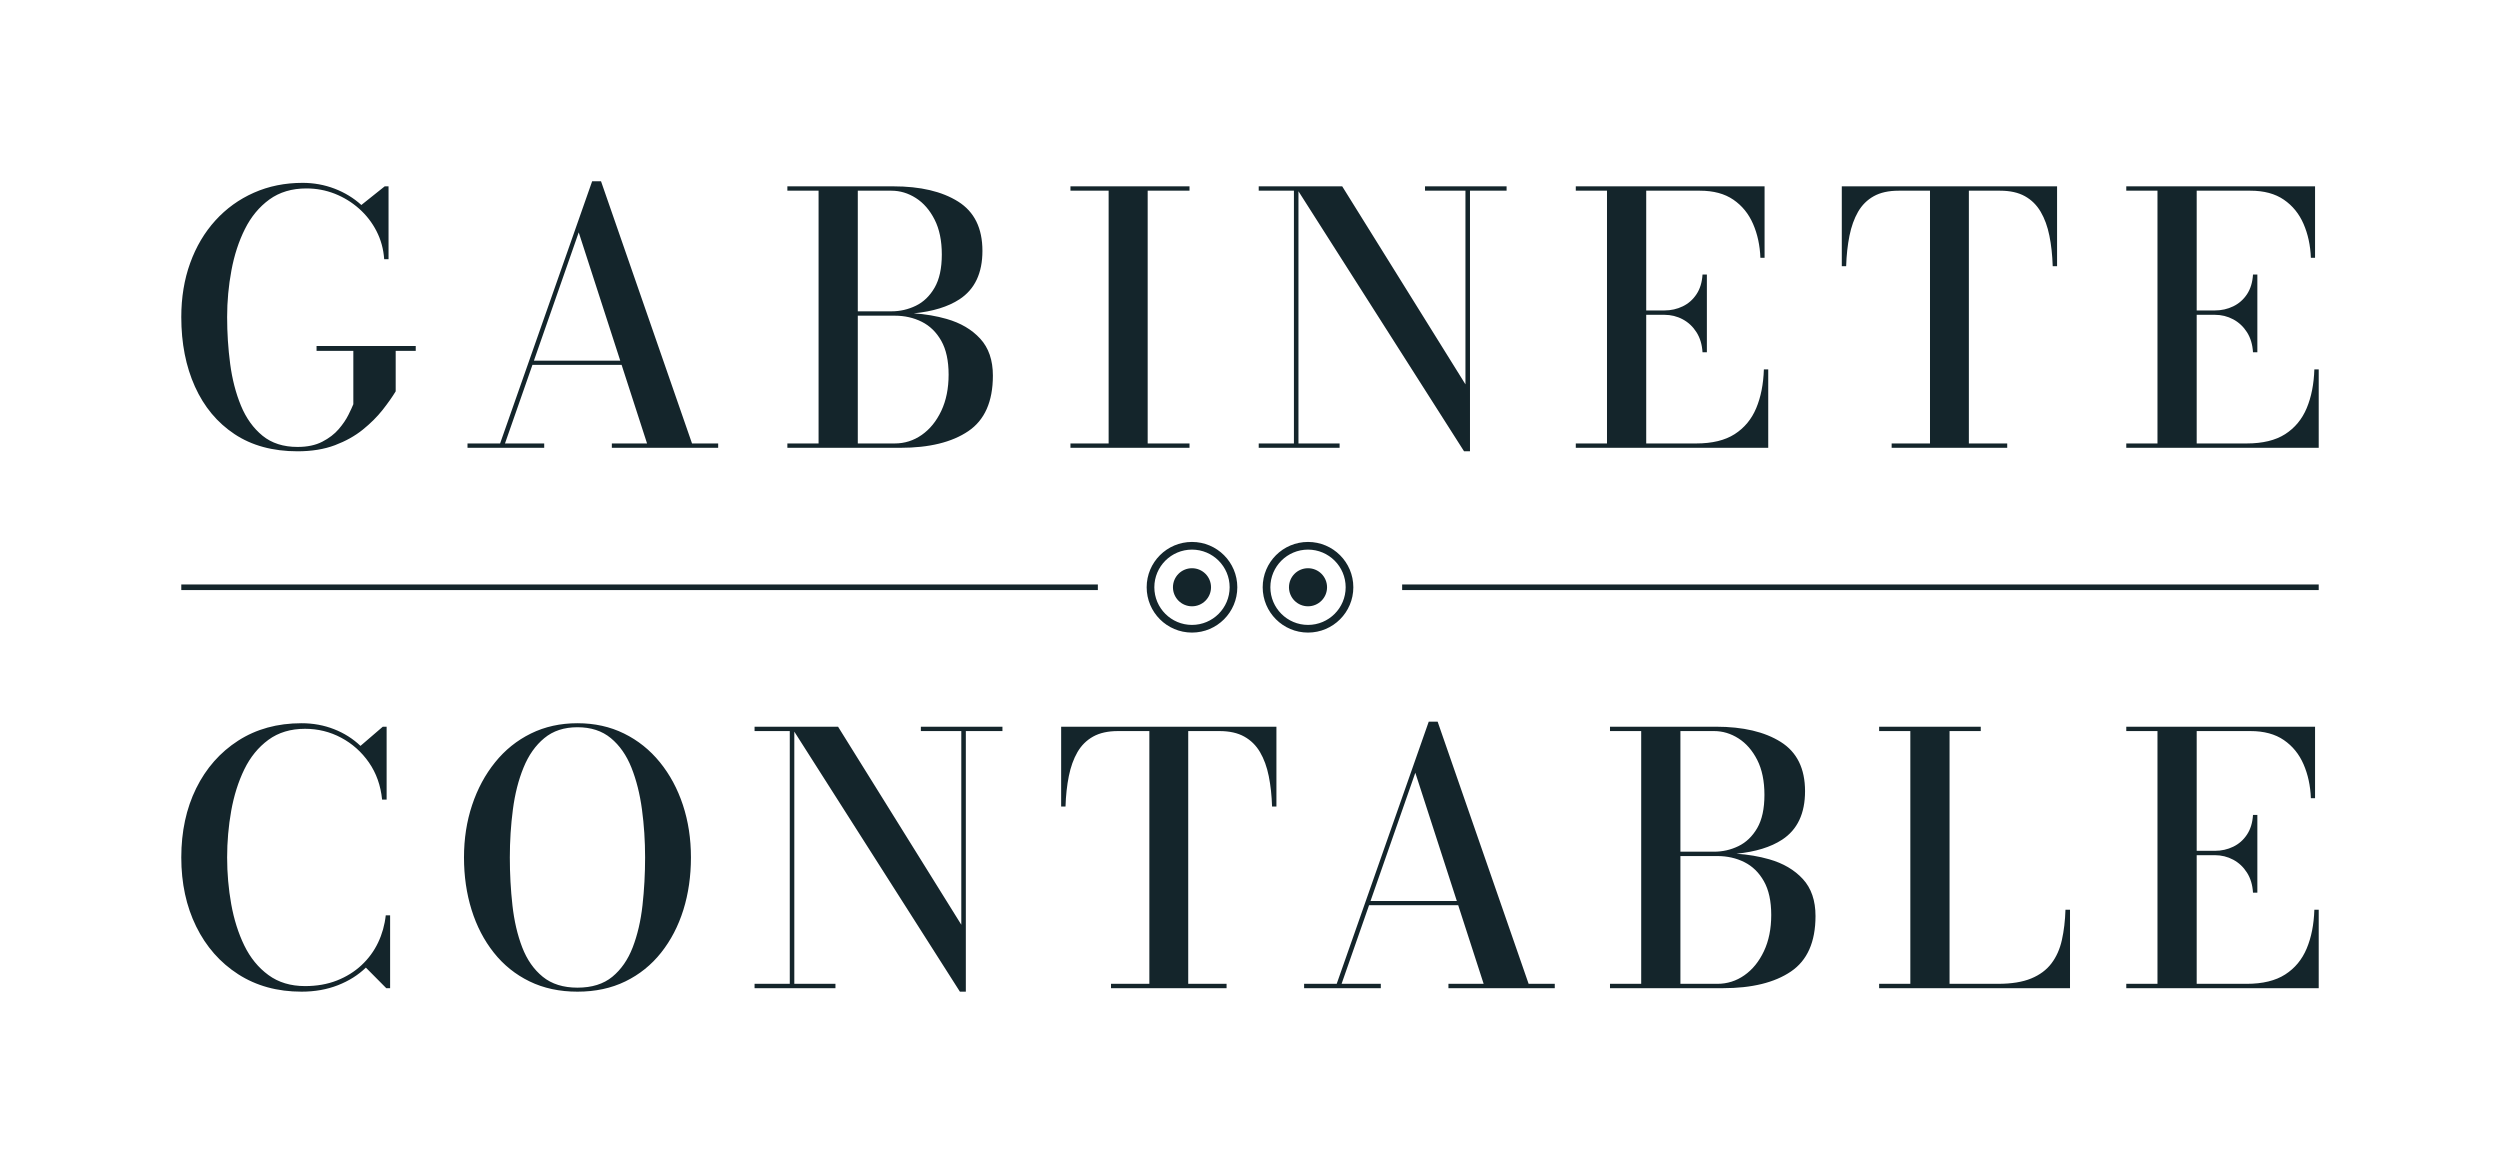
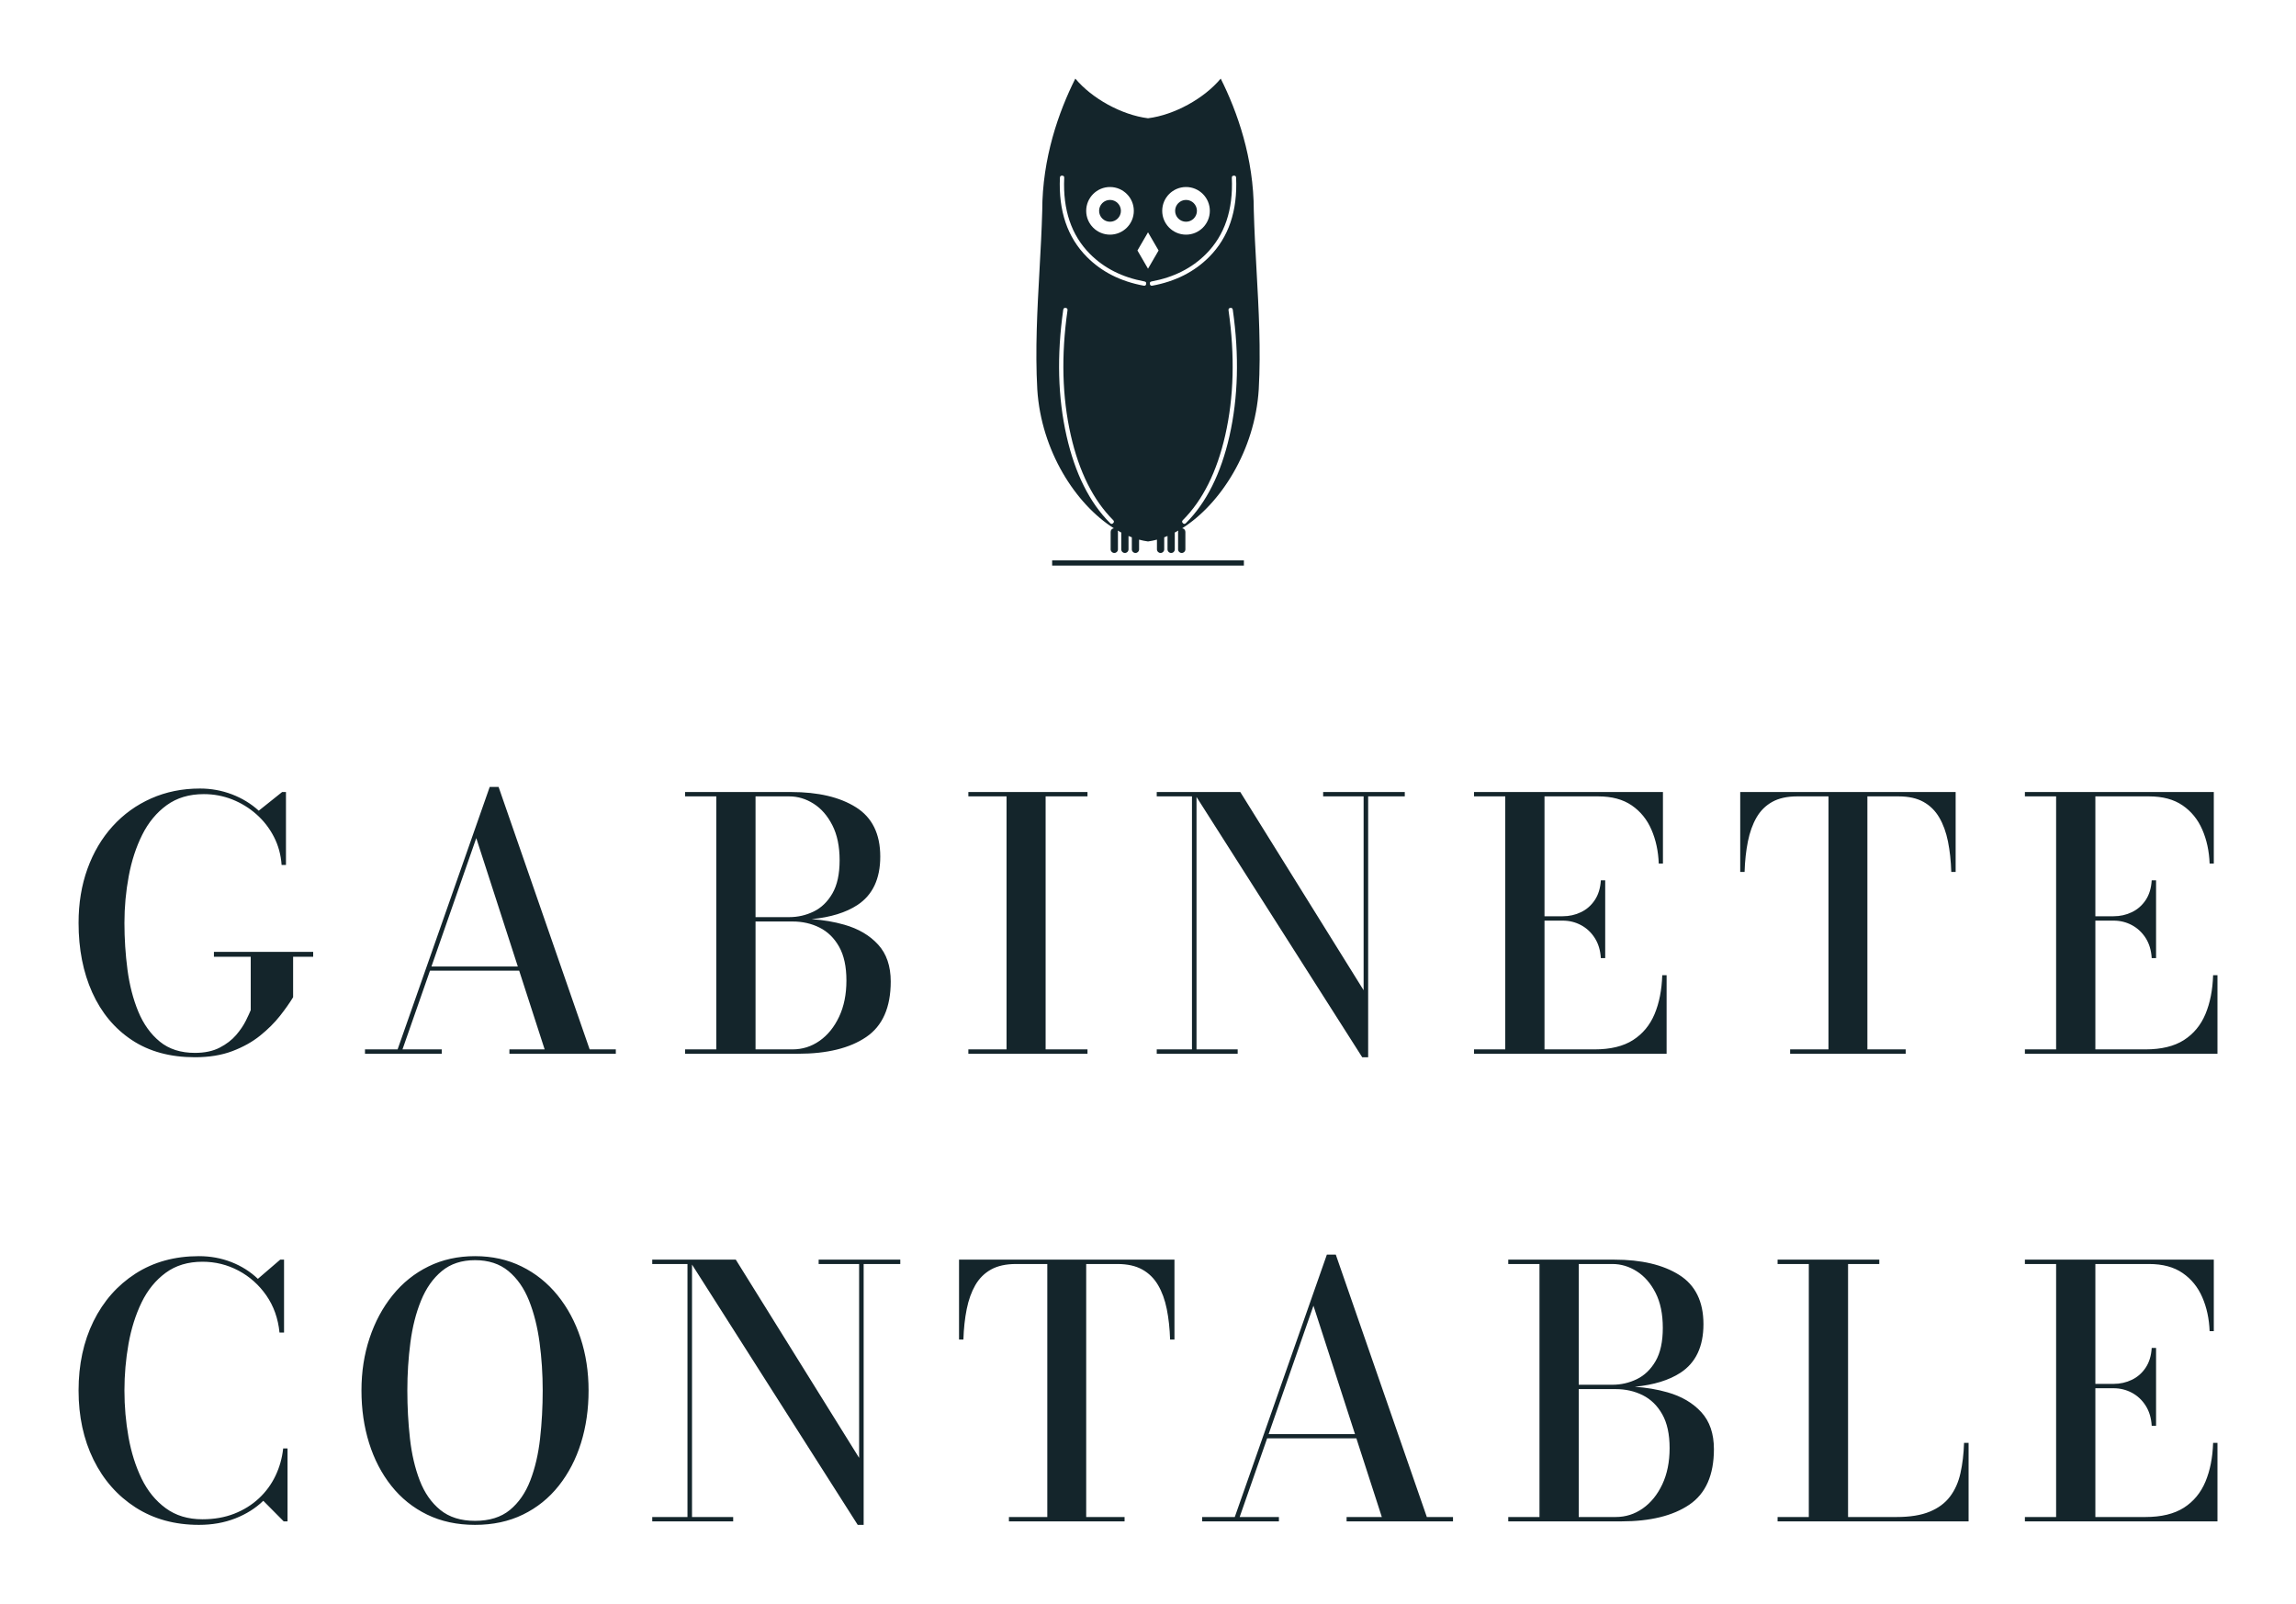
- <svg xmlns="http://www.w3.org/2000/svg" viewBox="-52.00 -128.45 717.10 336.45">
-   <path fill="#14252B" d="M113.64 156Q105.94 156 99.89 153.05Q93.84 150.1 89.64 144.8Q85.44 139.5 83.27 132.53Q81.09 125.55 81.09 117.5Q81.09 109.45 83.42 102.47Q85.74 95.5 90.02 90.2Q94.29 84.9 100.29 81.95Q106.29 79 113.64 79Q120.99 79 126.99 81.95Q132.99 84.9 137.29 90.2Q141.59 95.5 143.89 102.47Q146.19 109.45 146.19 117.5Q146.19 125.55 144.02 132.53Q141.84 139.5 137.64 144.8Q133.44 150.1 127.39 153.05Q121.34 156 113.64 156ZM409.81 155V153.75H418.76V81.25H409.81V80H440.21Q451.86 80 458.81 84.38Q465.76 88.75 465.76 98.5Q465.76 108.1 459.19 112.4Q454.27 115.62 446.08 116.43Q451.11 116.77 455.49 118.03Q461.51 119.75 465.14 123.7Q468.76 127.65 468.76 134.3Q468.76 145.45 461.71 150.22Q454.66 155 442.21 155ZM173.85 0V-1.25H182.8V-73.75H173.85V-75H204.25Q215.9 -75 222.85 -70.62Q229.8 -66.25 229.8 -56.5Q229.8 -46.9 223.22 -42.6Q218.3 -39.38 210.11 -38.57Q215.14 -38.23 219.52 -36.97Q225.55 -35.25 229.17 -31.3Q232.8 -27.35 232.8 -20.7Q232.8 -9.55 225.75 -4.78Q218.7 0 206.25 0ZM113.64 154.85Q119.84 154.85 123.64 151.73Q127.44 148.6 129.49 143.28Q131.54 137.95 132.29 131.25Q133.04 124.55 133.04 117.5Q133.04 110.4 132.14 103.73Q131.24 97.05 129.12 91.73Q126.99 86.4 123.22 83.28Q119.44 80.15 113.64 80.15Q107.89 80.15 104.12 83.28Q100.34 86.4 98.17 91.73Q95.99 97.05 95.12 103.73Q94.24 110.4 94.24 117.5Q94.24 124.55 94.99 131.25Q95.74 137.95 97.79 143.28Q99.84 148.6 103.69 151.73Q107.54 154.85 113.64 154.85ZM120.4 -76.45 146.5 -1.25H154V0H123.5V-1.25H133.6L126.3 -23.8H100.73L92.85 -1.25H104.1V0H82.1V-1.25H91.45L117.85 -76.45ZM360.37 78.55 386.47 153.75H393.97V155H363.47V153.75H373.57L366.27 131.2H340.7L332.82 153.75H344.07V155H322.07V153.75H331.42L357.82 78.55ZM38.8 -29.2H67.25V-27.8H61.5V-16.2Q60.05 -13.8 57.73 -10.85Q55.4 -7.9 52.05 -5.2Q48.7 -2.5 44.08 -0.75Q39.45 1 33.35 1Q22.7 1 15.27 -3.93Q7.85 -8.85 3.92 -17.55Q0 -26.25 0 -37.5Q0 -45.95 2.55 -53Q5.1 -60.05 9.77 -65.2Q14.45 -70.35 20.82 -73.17Q27.2 -76 34.8 -76Q39.6 -76 43.98 -74.33Q48.35 -72.65 51.65 -69.65L58.35 -75H59.45V-54.1H58.2Q57.9 -58.45 56 -62.15Q54.1 -65.85 51 -68.6Q47.9 -71.35 44.03 -72.88Q40.15 -74.4 35.9 -74.4Q29.65 -74.4 25.27 -71.23Q20.9 -68.05 18.25 -62.75Q15.6 -57.45 14.38 -50.88Q13.15 -44.3 13.15 -37.5Q13.15 -30.7 14.02 -24.08Q14.9 -17.45 17.12 -12.08Q19.35 -6.7 23.3 -3.47Q27.25 -0.25 33.35 -0.25Q37.55 -0.25 40.45 -1.75Q43.35 -3.25 45.15 -5.35Q46.95 -7.45 47.95 -9.47Q48.95 -11.5 49.35 -12.5V-27.8H38.8ZM557.9 0V-1.25H566.85V-73.75H557.9V-75H612.05V-54.5H610.85Q610.65 -59.85 608.75 -64.22Q606.85 -68.6 603.1 -71.17Q599.35 -73.75 593.5 -73.75H578.1V-39.4H583.3Q586.15 -39.4 588.58 -40.58Q591 -41.75 592.53 -44.05Q594.05 -46.35 594.25 -49.7H595.5V-27.4H594.25Q594.05 -30.75 592.53 -33.15Q591 -35.55 588.58 -36.85Q586.15 -38.15 583.3 -38.15H578.1V-1.25H592.45Q599.3 -1.25 603.48 -3.92Q607.65 -6.6 609.65 -11.37Q611.65 -16.15 611.85 -22.5H613.1V0ZM400 0V-1.25H408.95V-73.75H400V-75H454.15V-54.5H452.95Q452.75 -59.85 450.85 -64.22Q448.95 -68.6 445.2 -71.17Q441.45 -73.75 435.6 -73.75H420.2V-39.4H425.4Q428.25 -39.4 430.68 -40.58Q433.1 -41.75 434.62 -44.05Q436.15 -46.35 436.35 -49.7H437.6V-27.4H436.35Q436.15 -30.75 434.62 -33.15Q433.1 -35.55 430.68 -36.85Q428.25 -38.15 425.4 -38.15H420.2V-1.25H434.55Q441.4 -1.25 445.57 -3.92Q449.75 -6.6 451.75 -11.37Q453.75 -16.15 453.95 -22.5H455.2V0ZM557.9 155V153.75H566.85V81.25H557.9V80H612.05V100.5H610.85Q610.65 95.15 608.75 90.78Q606.85 86.4 603.1 83.83Q599.35 81.25 593.5 81.25H578.1V115.6H583.3Q586.15 115.6 588.58 114.42Q591 113.25 592.52 110.95Q594.05 108.65 594.25 105.3H595.5V127.6H594.25Q594.05 124.25 592.52 121.85Q591 119.45 588.58 118.15Q586.15 116.85 583.3 116.85H578.1V153.75H592.45Q599.3 153.75 603.48 151.07Q607.65 148.4 609.65 143.62Q611.65 138.85 611.85 132.5H613.1V155ZM235.54 80V81.25H225.04V156H223.34L175.84 81.41V153.75H187.64V155H164.44V153.75H174.54V81.25H164.44V80H188.39L223.74 136.8V81.25H212.14V80ZM380.15 -75V-73.75H369.65V1H367.95L320.45 -73.59V-1.25H332.25V0H309.05V-1.25H319.15V-73.75H309.05V-75H333L368.35 -18.2V-73.75H356.75V-75ZM490.6 0V-1.25H501.6V-73.75H492.6Q488.3 -73.75 485.47 -72.17Q482.65 -70.6 480.97 -67.7Q479.3 -64.8 478.5 -60.83Q477.7 -56.85 477.55 -52.1H476.3V-75H538.05V-52.1H536.8Q536.65 -56.85 535.85 -60.83Q535.05 -64.8 533.35 -67.7Q531.65 -70.6 528.83 -72.17Q526 -73.75 521.7 -73.75H512.75V-1.25H523.75V0ZM266.68 155V153.75H277.68V81.25H268.68Q264.38 81.25 261.55 82.83Q258.73 84.4 257.05 87.3Q255.38 90.2 254.58 94.17Q253.78 98.15 253.63 102.9H252.38V80H314.13V102.9H312.88Q312.73 98.15 311.93 94.17Q311.13 90.2 309.43 87.3Q307.73 84.4 304.9 82.83Q302.08 81.25 297.78 81.25H288.83V153.75H299.83V155ZM34.5 156Q24.1 156 16.32 151Q8.55 146 4.27 137.3Q0 128.6 0 117.5Q0 106.35 4.27 97.67Q8.55 89 16.32 84Q24.1 79 34.5 79Q39.45 79 43.8 80.7Q48.15 82.4 51.4 85.5L57.8 80H58.9V100.9H57.6Q57 94.85 53.83 90.27Q50.65 85.7 45.85 83.15Q41.05 80.6 35.5 80.6Q29.3 80.6 24.98 83.77Q20.65 86.95 18.07 92.25Q15.5 97.55 14.32 104.12Q13.15 110.7 13.15 117.5Q13.15 124.3 14.32 130.88Q15.5 137.45 18.07 142.75Q20.65 148.05 24.98 151.22Q29.3 154.4 35.5 154.4Q40.55 154.4 44.63 152.8Q48.7 151.2 51.7 148.4Q54.7 145.6 56.45 141.93Q58.2 138.25 58.65 134.1H59.9V155H58.8L52.95 149.1Q49.65 152.3 44.93 154.15Q40.2 156 34.5 156ZM487.01 155V153.75H495.96V81.25H487.01V80H516.16V81.25H507.21V153.75H521.11Q526.91 153.75 530.61 152.22Q534.31 150.7 536.43 147.9Q538.56 145.1 539.43 141.18Q540.31 137.25 540.46 132.5H541.76V155ZM255.05 0V-1.25H266V-73.75H255.05V-75H289.2V-73.75H277.2V-1.25H289.2V0ZM430.01 117.1V153.75H440.61Q444.86 153.75 448.36 151.3Q451.86 148.85 453.96 144.4Q456.06 139.95 456.06 134Q456.06 128.05 453.96 124.33Q451.86 120.6 448.36 118.85Q444.86 117.1 440.61 117.1ZM194.05 -37.9V-1.25H204.65Q208.9 -1.25 212.4 -3.7Q215.9 -6.15 218 -10.6Q220.1 -15.05 220.1 -21Q220.1 -26.95 218 -30.68Q215.9 -34.4 212.4 -36.15Q208.9 -37.9 204.65 -37.9ZM194.05 -39.15H203.7Q207.4 -39.15 210.7 -40.75Q214 -42.35 216.07 -45.92Q218.15 -49.5 218.15 -55.45Q218.15 -61.4 216.07 -65.48Q214 -69.55 210.7 -71.65Q207.4 -73.75 203.7 -73.75H194.05ZM430.01 115.85H439.66Q443.36 115.85 446.66 114.25Q449.96 112.65 452.04 109.08Q454.11 105.5 454.11 99.55Q454.11 93.6 452.04 89.52Q449.96 85.45 446.66 83.35Q443.36 81.25 439.66 81.25H430.01ZM125.91 -25 114 -61.8 101.15 -25ZM365.88 130 353.97 93.2 341.12 130Z" />
-   <path fill="#14252B" d="M336.19 40C336.19 47.18 330.37 53 323.19 53C316.01 53 310.19 47.18 310.19 40C310.19 32.82 316.01 27 323.19 27C330.37 27 336.19 32.82 336.19 40ZM302.91 40C302.91 47.18 297.09 53 289.91 53C282.73 53 276.91 47.18 276.91 40C276.91 32.82 282.73 27 289.91 27C297.09 27 302.91 32.82 302.91 40ZM0 39.2H262.91V40.8H0ZM350.19 39.2H613.1V40.8H350.19ZM300.71 40C300.71 34.04 295.87 29.2 289.91 29.2C283.95 29.2 279.11 34.04 279.11 40C279.11 45.96 283.95 50.8 289.91 50.8C295.87 50.8 300.71 45.96 300.71 40ZM333.99 40C333.99 34.04 329.15 29.2 323.19 29.2C317.23 29.2 312.39 34.04 312.39 40C312.39 45.96 317.23 50.8 323.19 50.8C329.15 50.8 333.99 45.96 333.99 40ZM295.37 40C295.37 43.02 292.93 45.46 289.91 45.46C286.89 45.46 284.45 43.02 284.45 40C284.45 36.98 286.89 34.54 289.91 34.54C292.93 34.54 295.37 36.98 295.37 40ZM328.65 40C328.65 43.02 326.21 45.46 323.19 45.46C320.17 45.46 317.73 43.02 317.73 40C317.73 36.98 320.17 34.54 323.19 34.54C326.21 34.54 328.65 36.98 328.65 40Z" />
+ <svg xmlns="http://www.w3.org/2000/svg" viewBox="-22.52 -301.96 658.13 459.48">
+   <path fill="#14252B" d="M306.55 -268.07C314.13 -269.02 322.66 -273.76 327.39 -279.44C332.13 -269.97 336.87 -256.7 336.87 -241.54C337.03 -235.86 337.34 -230.18 337.66 -224.49C338.29 -213.12 338.92 -201.75 338.29 -190.38C337.19 -172.82 327.33 -157.51 316.34 -150.58C316.86 -150.52 317.26 -150.08 317.26 -149.55V-144.53C317.26 -143.95 316.79 -143.49 316.21 -143.49C315.64 -143.49 315.17 -143.95 315.17 -144.53V-149.55C315.17 -149.68 315.2 -149.8 315.24 -149.92C314.9 -149.72 314.56 -149.54 314.22 -149.36V-144.53C314.22 -143.95 313.76 -143.49 313.18 -143.49C312.61 -143.49 312.14 -143.95 312.14 -144.53V-148.37C311.82 -148.24 311.51 -148.11 311.19 -147.99V-144.53C311.19 -143.95 310.73 -143.49 310.15 -143.49C309.57 -143.49 309.11 -143.95 309.11 -144.53V-147.32C308.25 -147.09 307.4 -146.91 306.55 -146.8C305.7 -146.91 304.85 -147.09 303.99 -147.32V-144.53C303.99 -143.95 303.53 -143.49 302.95 -143.49C302.37 -143.49 301.91 -143.95 301.91 -144.53V-147.99C301.59 -148.11 301.28 -148.24 300.96 -148.37V-144.53C300.96 -143.95 300.49 -143.49 299.92 -143.49C299.34 -143.49 298.88 -143.95 298.88 -144.53V-149.36C298.54 -149.54 298.2 -149.72 297.86 -149.92C297.9 -149.8 297.93 -149.68 297.93 -149.55V-144.53C297.93 -143.95 297.46 -143.49 296.89 -143.49C296.31 -143.49 295.84 -143.95 295.84 -144.53V-149.55C295.84 -150.08 296.24 -150.52 296.76 -150.58C285.77 -157.51 275.91 -172.82 274.81 -190.38C274.18 -201.75 274.81 -213.12 275.44 -224.49C275.76 -230.18 276.07 -235.86 276.23 -241.54C276.23 -256.7 280.97 -269.97 285.71 -279.44C290.44 -273.76 298.97 -269.02 306.55 -268.07ZM324.27 -241.54C324.27 -245.31 321.21 -248.37 317.45 -248.37C313.68 -248.37 310.62 -245.31 310.62 -241.54C310.62 -237.78 313.68 -234.72 317.45 -234.72C321.21 -234.72 324.27 -237.78 324.27 -241.54ZM302.48 -241.54C302.48 -245.31 299.42 -248.37 295.65 -248.37C291.89 -248.37 288.83 -245.31 288.83 -241.54C288.83 -237.78 291.89 -234.72 295.65 -234.72C299.42 -234.72 302.48 -237.78 302.48 -241.54ZM279.07 -141.4H334.03V-139.88H279.07ZM283.47 -213.03Q283.56 -213.64 282.95 -213.73Q282.65 -213.77 282.47 -213.64Q282.3 -213.51 282.25 -213.21Q279.45 -193.55 283.21 -176.98Q286.87 -160.87 295.69 -152.05Q295.91 -151.83 296.13 -151.83Q296.35 -151.83 296.56 -152.05Q297 -152.49 296.56 -152.92Q288 -161.49 284.41 -177.26Q280.7 -193.6 283.47 -213.03ZM330.85 -213.21Q330.8 -213.51 330.63 -213.64Q330.45 -213.77 330.15 -213.73Q329.54 -213.64 329.63 -213.03Q332.4 -193.6 328.69 -177.26Q325.1 -161.49 316.54 -152.92Q316.1 -152.49 316.54 -152.05Q316.75 -151.83 316.97 -151.83Q317.19 -151.83 317.41 -152.05Q326.23 -160.87 329.89 -176.98Q333.65 -193.55 330.85 -213.21ZM331.8 -251.05Q331.77 -251.66 331.16 -251.63Q330.54 -251.61 330.57 -250.99Q331.19 -237.23 323.19 -229.19Q317.1 -223.07 307.57 -221.31Q306.97 -221.19 307.08 -220.59Q307.14 -220.29 307.32 -220.16Q307.5 -220.04 307.8 -220.1Q317.71 -221.93 324.06 -228.32Q332.45 -236.75 331.8 -251.05ZM282.53 -250.99Q282.55 -251.3 282.4 -251.46Q282.25 -251.62 281.94 -251.63Q281.33 -251.66 281.3 -251.05Q280.65 -236.75 289.04 -228.32Q295.39 -221.93 305.3 -220.1Q305.91 -219.98 306.02 -220.59Q306.13 -221.19 305.53 -221.31Q296 -223.07 289.91 -229.19Q281.91 -237.23 282.53 -250.99ZM306.55 -235.39 303.52 -230.18 306.55 -224.96 309.58 -230.18ZM298.78 -241.54C298.78 -239.82 297.38 -238.42 295.65 -238.42C293.93 -238.42 292.53 -239.82 292.53 -241.54C292.53 -243.27 293.93 -244.67 295.65 -244.67C297.38 -244.67 298.78 -243.27 298.78 -241.54ZM320.57 -241.54C320.57 -239.82 319.17 -238.42 317.45 -238.42C315.72 -238.42 314.32 -239.82 314.32 -241.54C314.32 -243.27 315.72 -244.67 317.45 -244.67C319.17 -244.67 320.57 -243.27 320.57 -241.54Z" />
+   <path fill="#14252B" d="M113.64 135Q105.94 135 99.89 132.05Q93.84 129.1 89.64 123.8Q85.44 118.5 83.27 111.53Q81.09 104.55 81.09 96.5Q81.09 88.45 83.42 81.47Q85.74 74.5 90.02 69.2Q94.29 63.9 100.29 60.95Q106.29 58 113.64 58Q120.99 58 126.99 60.95Q132.99 63.9 137.29 69.2Q141.59 74.5 143.89 81.47Q146.19 88.45 146.19 96.5Q146.19 104.55 144.02 111.53Q141.84 118.5 137.64 123.8Q133.44 129.1 127.39 132.05Q121.34 135 113.64 135ZM173.85 0V-1.25H182.8V-73.75H173.85V-75H204.25Q215.9 -75 222.85 -70.62Q229.8 -66.25 229.8 -56.5Q229.8 -46.9 223.22 -42.6Q218.3 -39.38 210.11 -38.57Q215.14 -38.23 219.52 -36.97Q225.55 -35.25 229.17 -31.3Q232.8 -27.35 232.8 -20.7Q232.8 -9.55 225.75 -4.78Q218.7 0 206.25 0ZM409.81 134V132.75H418.76V60.25H409.81V59H440.21Q451.86 59 458.81 63.38Q465.76 67.75 465.76 77.5Q465.76 87.1 459.19 91.4Q454.27 94.62 446.08 95.43Q451.11 95.77 455.49 97.03Q461.51 98.75 465.14 102.7Q468.76 106.65 468.76 113.3Q468.76 124.45 461.71 129.22Q454.66 134 442.21 134ZM113.64 133.85Q119.84 133.85 123.64 130.73Q127.44 127.6 129.49 122.27Q131.54 116.95 132.29 110.25Q133.04 103.55 133.04 96.5Q133.04 89.4 132.14 82.73Q131.24 76.05 129.12 70.73Q126.99 65.4 123.22 62.28Q119.44 59.15 113.64 59.15Q107.89 59.15 104.12 62.28Q100.34 65.4 98.17 70.73Q95.99 76.05 95.12 82.73Q94.24 89.4 94.24 96.5Q94.24 103.55 94.99 110.25Q95.74 116.95 97.79 122.27Q99.84 127.6 103.69 130.73Q107.54 133.85 113.64 133.85ZM120.4 -76.45 146.5 -1.25H154V0H123.5V-1.25H133.6L126.3 -23.8H100.73L92.85 -1.25H104.1V0H82.1V-1.25H91.45L117.85 -76.45ZM360.37 57.55 386.47 132.75H393.97V134H363.47V132.75H373.57L366.27 110.2H340.7L332.82 132.75H344.07V134H322.07V132.75H331.42L357.82 57.55ZM38.8 -29.2H67.25V-27.8H61.5V-16.2Q60.05 -13.8 57.73 -10.85Q55.4 -7.9 52.05 -5.2Q48.7 -2.5 44.08 -0.75Q39.45 1 33.35 1Q22.7 1 15.27 -3.93Q7.85 -8.85 3.92 -17.55Q0 -26.25 0 -37.5Q0 -45.95 2.55 -53Q5.1 -60.05 9.77 -65.2Q14.45 -70.35 20.82 -73.17Q27.2 -76 34.8 -76Q39.6 -76 43.98 -74.33Q48.35 -72.65 51.65 -69.65L58.35 -75H59.45V-54.1H58.2Q57.9 -58.45 56 -62.15Q54.1 -65.85 51 -68.6Q47.9 -71.35 44.03 -72.88Q40.15 -74.4 35.9 -74.4Q29.65 -74.4 25.27 -71.23Q20.9 -68.05 18.25 -62.75Q15.6 -57.45 14.38 -50.88Q13.15 -44.3 13.15 -37.5Q13.15 -30.7 14.02 -24.08Q14.9 -17.45 17.12 -12.08Q19.35 -6.7 23.3 -3.47Q27.25 -0.25 33.35 -0.25Q37.55 -0.25 40.45 -1.75Q43.35 -3.25 45.15 -5.35Q46.95 -7.45 47.95 -9.47Q48.95 -11.5 49.35 -12.5V-27.8H38.8ZM557.9 0V-1.25H566.85V-73.75H557.9V-75H612.05V-54.5H610.85Q610.65 -59.85 608.75 -64.22Q606.85 -68.6 603.1 -71.17Q599.35 -73.75 593.5 -73.75H578.1V-39.4H583.3Q586.15 -39.4 588.58 -40.58Q591 -41.75 592.53 -44.05Q594.05 -46.35 594.25 -49.7H595.5V-27.4H594.25Q594.05 -30.75 592.53 -33.15Q591 -35.55 588.58 -36.85Q586.15 -38.15 583.3 -38.15H578.1V-1.25H592.45Q599.3 -1.25 603.48 -3.92Q607.65 -6.6 609.65 -11.37Q611.65 -16.15 611.85 -22.5H613.1V0ZM400 0V-1.25H408.95V-73.75H400V-75H454.15V-54.5H452.95Q452.75 -59.85 450.85 -64.22Q448.95 -68.6 445.2 -71.17Q441.45 -73.75 435.6 -73.75H420.2V-39.4H425.4Q428.25 -39.4 430.68 -40.58Q433.1 -41.75 434.62 -44.05Q436.15 -46.35 436.35 -49.7H437.6V-27.4H436.35Q436.15 -30.75 434.62 -33.15Q433.1 -35.55 430.68 -36.85Q428.25 -38.15 425.4 -38.15H420.2V-1.25H434.55Q441.4 -1.25 445.57 -3.92Q449.75 -6.6 451.75 -11.37Q453.75 -16.15 453.95 -22.5H455.2V0ZM557.9 134V132.75H566.85V60.25H557.9V59H612.05V79.5H610.85Q610.65 74.15 608.75 69.78Q606.85 65.4 603.1 62.83Q599.35 60.25 593.5 60.25H578.1V94.6H583.3Q586.15 94.6 588.58 93.42Q591 92.25 592.52 89.95Q594.05 87.65 594.25 84.3H595.5V106.6H594.25Q594.05 103.25 592.52 100.85Q591 98.45 588.58 97.15Q586.15 95.85 583.3 95.85H578.1V132.75H592.45Q599.3 132.75 603.48 130.08Q607.65 127.4 609.65 122.62Q611.65 117.85 611.85 111.5H613.1V134ZM235.54 59V60.25H225.04V135H223.34L175.84 60.41V132.75H187.64V134H164.44V132.75H174.54V60.25H164.44V59H188.39L223.74 115.8V60.25H212.14V59ZM380.15 -75V-73.75H369.65V1H367.95L320.45 -73.59V-1.25H332.25V0H309.05V-1.25H319.15V-73.75H309.05V-75H333L368.35 -18.2V-73.75H356.75V-75ZM490.6 0V-1.25H501.6V-73.75H492.6Q488.3 -73.75 485.47 -72.17Q482.65 -70.6 480.97 -67.7Q479.3 -64.8 478.5 -60.83Q477.7 -56.85 477.55 -52.1H476.3V-75H538.05V-52.1H536.8Q536.65 -56.85 535.85 -60.83Q535.05 -64.8 533.35 -67.7Q531.65 -70.6 528.83 -72.17Q526 -73.75 521.7 -73.75H512.75V-1.25H523.75V0ZM266.68 134V132.75H277.68V60.25H268.68Q264.38 60.25 261.55 61.83Q258.73 63.4 257.05 66.3Q255.38 69.2 254.58 73.17Q253.78 77.15 253.63 81.9H252.38V59H314.13V81.9H312.88Q312.73 77.15 311.93 73.17Q311.13 69.2 309.43 66.3Q307.73 63.4 304.9 61.83Q302.08 60.25 297.78 60.25H288.83V132.75H299.83V134ZM34.5 135Q24.1 135 16.32 130Q8.55 125 4.27 116.3Q0 107.6 0 96.5Q0 85.35 4.27 76.67Q8.55 68 16.32 63Q24.1 58 34.5 58Q39.45 58 43.8 59.7Q48.15 61.4 51.4 64.5L57.8 59H58.9V79.9H57.6Q57 73.85 53.83 69.27Q50.65 64.7 45.85 62.15Q41.05 59.6 35.5 59.6Q29.3 59.6 24.98 62.77Q20.65 65.95 18.07 71.25Q15.5 76.55 14.32 83.12Q13.15 89.7 13.15 96.5Q13.15 103.3 14.32 109.88Q15.5 116.45 18.07 121.75Q20.65 127.05 24.98 130.22Q29.3 133.4 35.5 133.4Q40.55 133.4 44.63 131.8Q48.7 130.2 51.7 127.4Q54.7 124.6 56.45 120.92Q58.2 117.25 58.65 113.1H59.9V134H58.8L52.95 128.1Q49.65 131.3 44.93 133.15Q40.2 135 34.5 135ZM487.01 134V132.75H495.96V60.25H487.01V59H516.16V60.25H507.21V132.75H521.11Q526.91 132.75 530.61 131.22Q534.31 129.7 536.43 126.9Q538.56 124.1 539.43 120.17Q540.31 116.25 540.46 111.5H541.76V134ZM255.05 0V-1.25H266V-73.75H255.05V-75H289.2V-73.75H277.2V-1.25H289.2V0ZM430.01 96.1V132.75H440.61Q444.86 132.75 448.36 130.3Q451.86 127.85 453.96 123.4Q456.06 118.95 456.06 113Q456.06 107.05 453.96 103.33Q451.86 99.6 448.36 97.85Q444.86 96.1 440.61 96.1ZM194.05 -37.9V-1.25H204.65Q208.9 -1.25 212.4 -3.7Q215.9 -6.15 218 -10.6Q220.1 -15.05 220.1 -21Q220.1 -26.95 218 -30.68Q215.9 -34.4 212.4 -36.15Q208.9 -37.9 204.65 -37.9ZM194.05 -39.15H203.7Q207.4 -39.15 210.7 -40.75Q214 -42.35 216.07 -45.92Q218.15 -49.5 218.15 -55.45Q218.15 -61.4 216.07 -65.48Q214 -69.55 210.7 -71.65Q207.4 -73.75 203.7 -73.75H194.05ZM430.01 94.85H439.66Q443.36 94.85 446.66 93.25Q449.96 91.65 452.04 88.08Q454.11 84.5 454.11 78.55Q454.11 72.6 452.04 68.52Q449.96 64.45 446.66 62.35Q443.36 60.25 439.66 60.25H430.01ZM125.91 -25 114 -61.8 101.15 -25ZM365.88 109 353.97 72.2 341.12 109Z" />
</svg>
